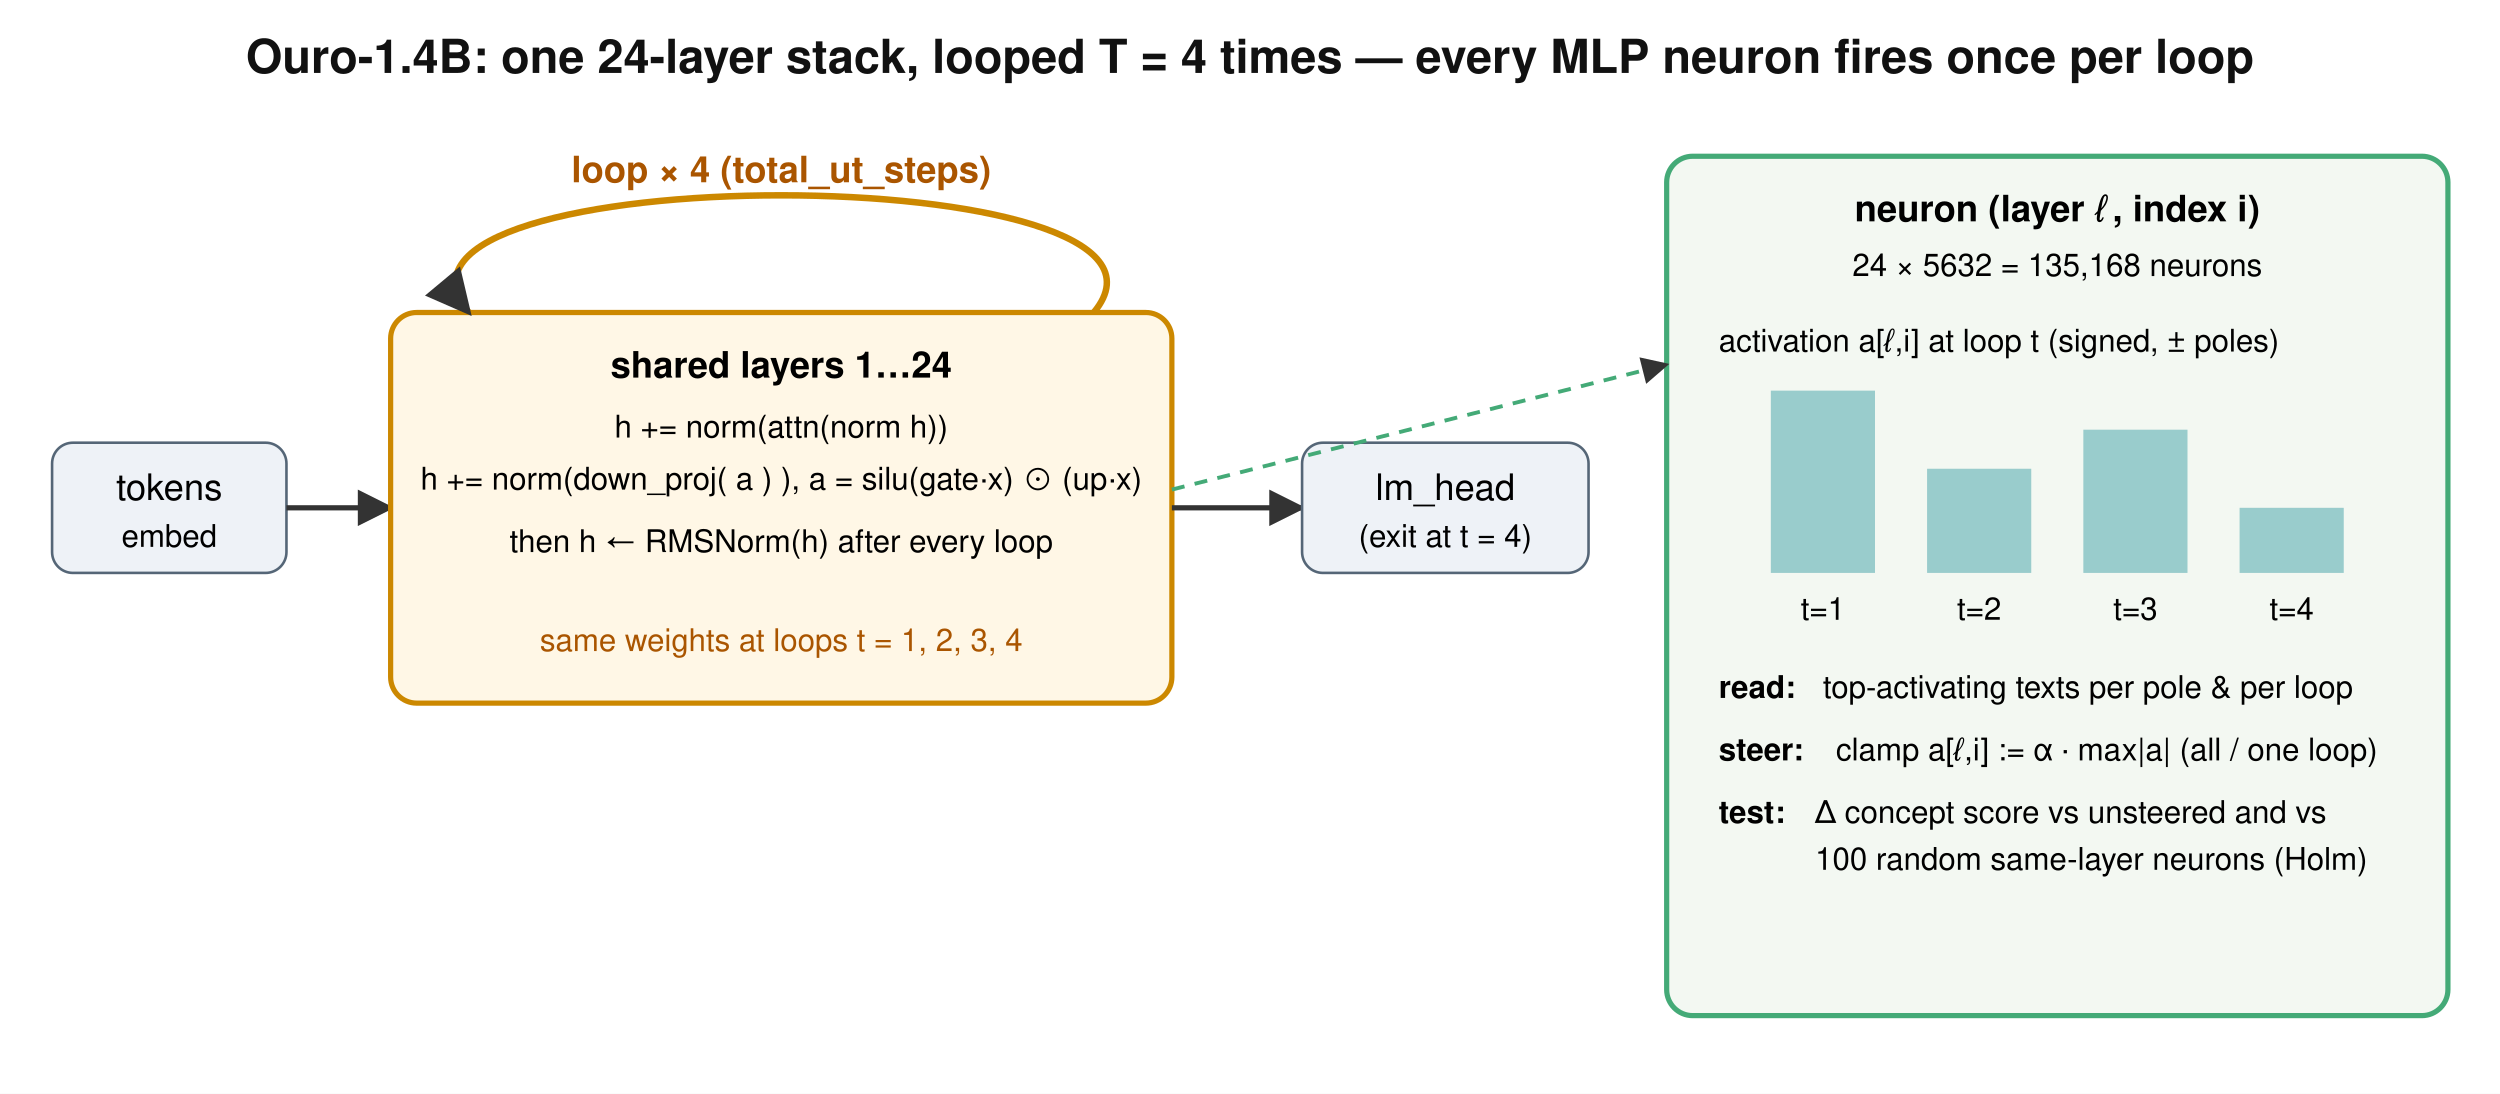
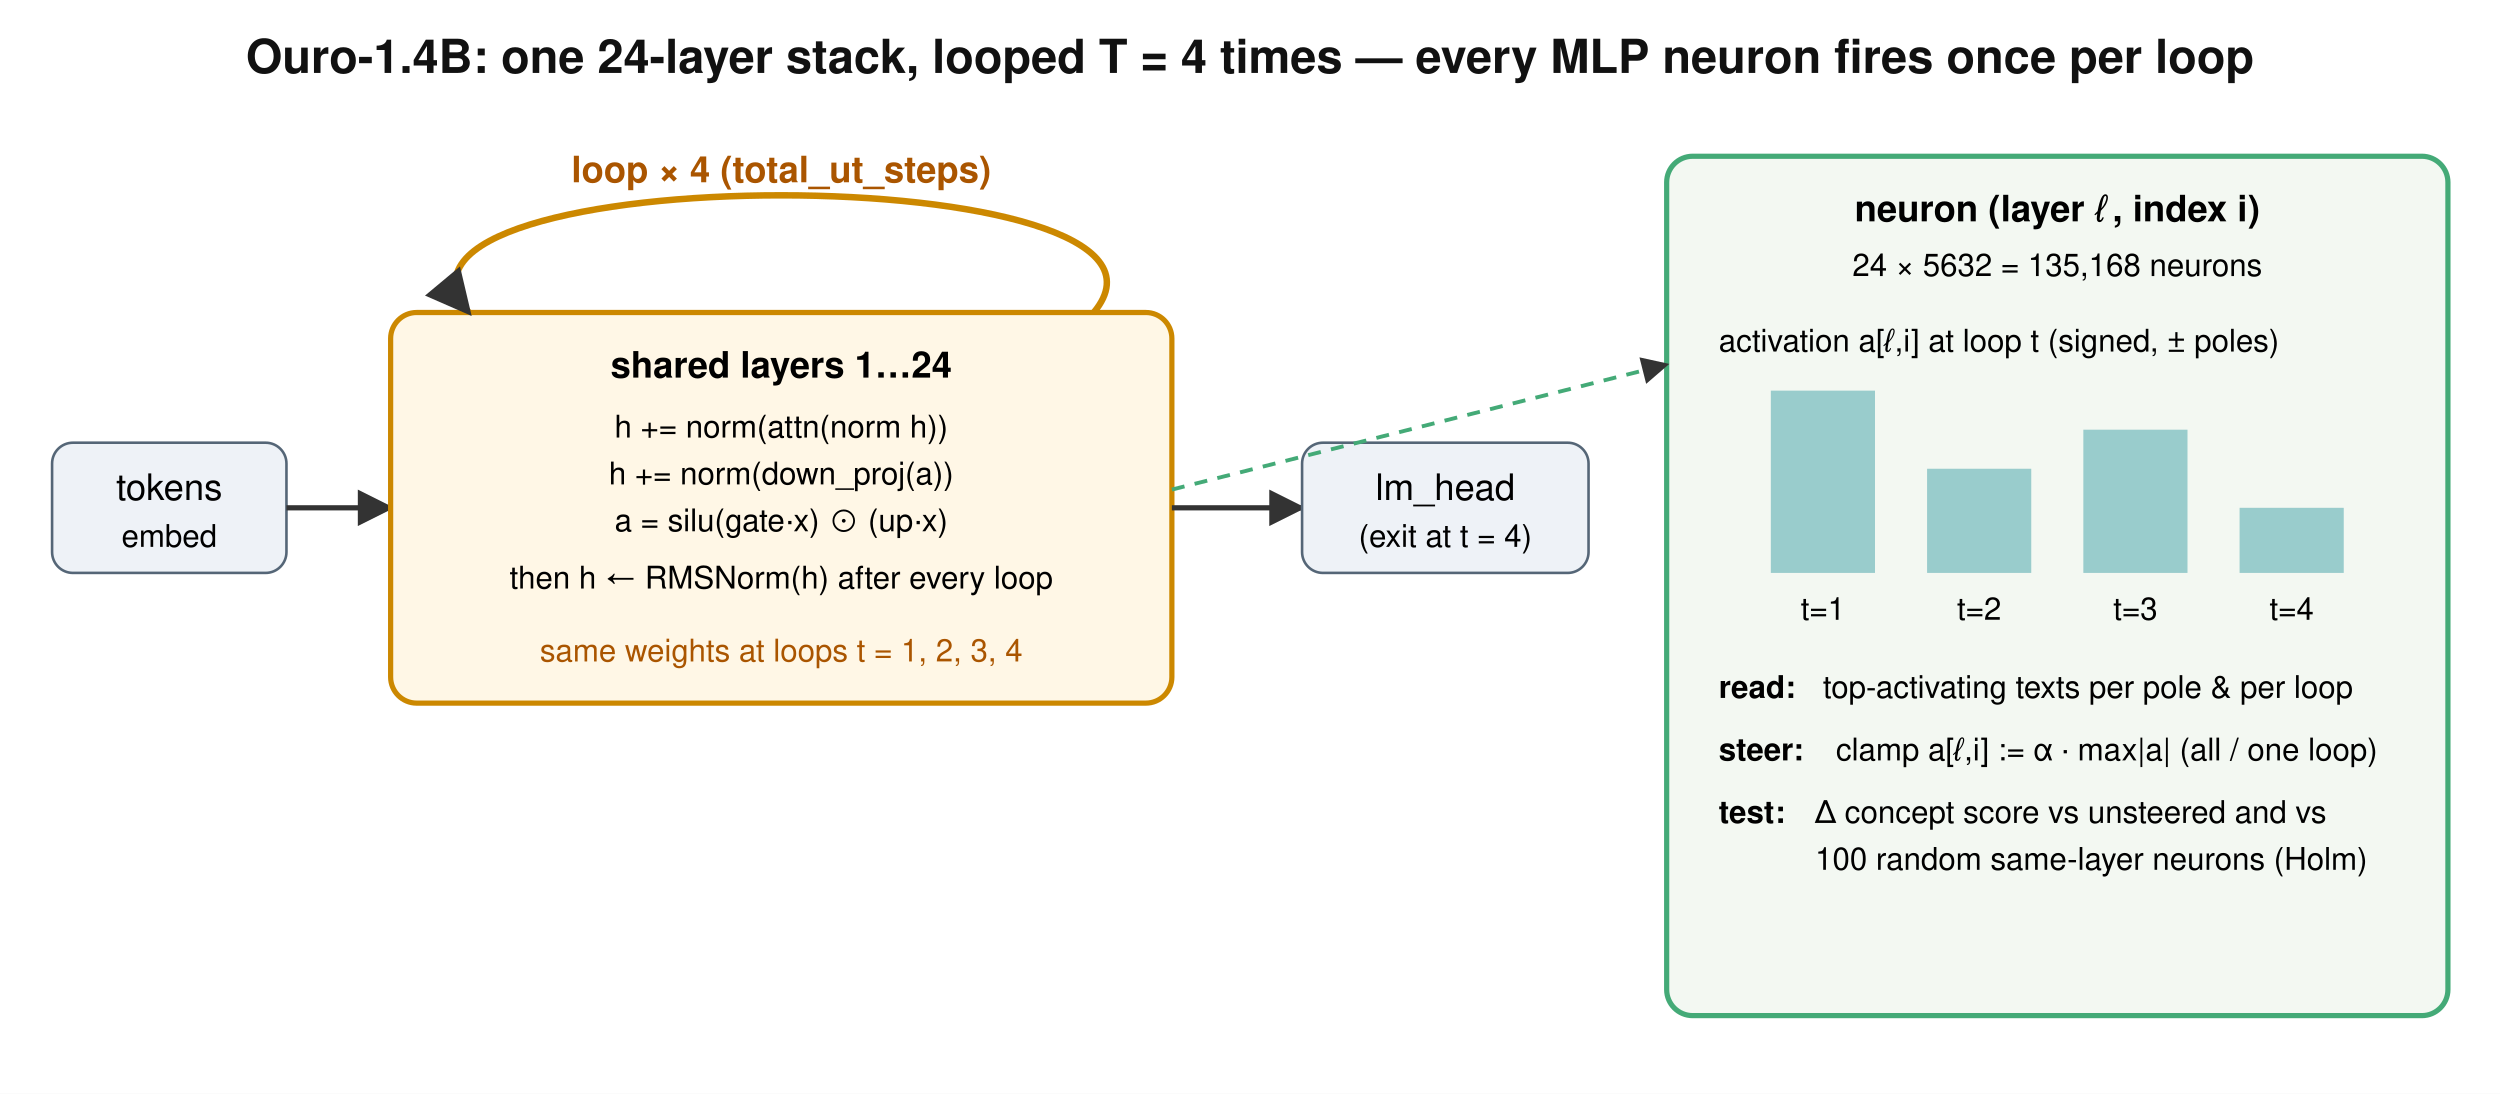
<svg xmlns="http://www.w3.org/2000/svg" viewBox="0 0 960 420" font-family="Helvetica, Arial, sans-serif" font-size="14">
  <rect width="960" height="420" fill="#ffffff" />
  <defs>
    <marker id="arr" viewBox="0 0 10 10" refX="9" refY="5" markerWidth="7" markerHeight="7" orient="auto-start-reverse">
      <path d="M0,0 L10,5 L0,10 z" fill="#333" />
    </marker>
  </defs>
  <text x="480" y="28" text-anchor="middle" font-size="18" font-weight="bold" fill="#111">Ouro-1.4B: one 24-layer stack, looped T = 4 times — every MLP neuron fires once per loop</text>
  <rect x="20" y="170" width="90" height="50" rx="8" fill="#eef2f7" stroke="#567" />
  <text x="65" y="192" text-anchor="middle">tokens</text>
  <text x="65" y="210" text-anchor="middle" font-size="12">embed</text>
  <line x1="110" y1="195" x2="150" y2="195" stroke="#333" stroke-width="2" marker-end="url(#arr)" />
  <rect x="150" y="120" width="300" height="150" rx="10" fill="#fff7e6" stroke="#c80" stroke-width="2" />
  <text x="300" y="145" text-anchor="middle" font-weight="bold">shared layers 1…24</text>
  <text x="300" y="168" text-anchor="middle" font-size="12">h += norm(attn(norm h))</text>
-   <text x="300" y="188" text-anchor="middle" font-size="12">h += norm(down_proj( a ) ), a = silu(gate·x) ⊙ (up·x)</text>
-   <text x="300" y="212" text-anchor="middle" font-size="12">then h ← RMSNorm(h) after every loop</text>
-   <text x="300" y="250" text-anchor="middle" font-size="12" fill="#a50">same weights at loops t = 1, 2, 3, 4</text>
+   <text x="300" y="186" text-anchor="middle" font-size="12">h += norm(down_proj(a))</text>
+   <text x="300" y="204" text-anchor="middle" font-size="12">a = silu(gate·x) ⊙ (up·x)</text>
+   <text x="300" y="226" text-anchor="middle" font-size="12">then h ← RMSNorm(h) after every loop</text>
+   <text x="300" y="254" text-anchor="middle" font-size="12" fill="#a50">same weights at loops t = 1, 2, 3, 4</text>
  <path d="M 420 120 C 470 60, 130 60, 180 120" fill="none" stroke="#c80" stroke-width="2.5" marker-end="url(#arr)" />
  <text x="300" y="70" text-anchor="middle" fill="#a50" font-weight="bold">loop × 4 (total_ut_steps)</text>
  <line x1="450" y1="195" x2="500" y2="195" stroke="#333" stroke-width="2" marker-end="url(#arr)" />
  <rect x="500" y="170" width="110" height="50" rx="8" fill="#eef2f7" stroke="#567" />
  <text x="555" y="192" text-anchor="middle">lm_head</text>
  <text x="555" y="210" text-anchor="middle" font-size="12">(exit at t = 4)</text>
  <rect x="640" y="60" width="300" height="330" rx="10" fill="#f3f8f2" stroke="#4a7" stroke-width="2" />
  <text x="790" y="85" text-anchor="middle" font-weight="bold">neuron (layer ℓ, index i)</text>
  <text x="790" y="106" text-anchor="middle" font-size="12">24 × 5632 = 135,168 neurons</text>
  <text x="660" y="135" font-size="12">activation a[ℓ,i] at loop t (signed, ± poles)</text>
  <g>
    <rect x="680" y="150" width="40" height="70" fill="#9cc" />
    <text x="700" y="238" text-anchor="middle" font-size="12">t=1</text>
    <rect x="740" y="180" width="40" height="40" fill="#9cc" />
    <text x="760" y="238" text-anchor="middle" font-size="12">t=2</text>
    <rect x="800" y="165" width="40" height="55" fill="#9cc" />
    <text x="820" y="238" text-anchor="middle" font-size="12">t=3</text>
    <rect x="860" y="195" width="40" height="25" fill="#9cc" />
    <text x="880" y="238" text-anchor="middle" font-size="12">t=4</text>
  </g>
  <text x="660" y="268" font-size="12" font-weight="bold">read:</text>
  <text x="700" y="268" font-size="12">top-activating texts per pole &amp; per loop</text>
  <text x="660" y="292" font-size="12" font-weight="bold">steer:</text>
  <text x="705" y="292" font-size="12">clamp a[ℓ,i] := α · max|a| (all / one loop)</text>
  <text x="660" y="316" font-size="12" font-weight="bold">test:</text>
  <text x="697" y="316" font-size="12">Δ concept score vs unsteered and vs</text>
  <text x="697" y="334" font-size="12">100 random same-layer neurons (Holm)</text>
  <line x1="450" y1="188" x2="640" y2="140" stroke="#4a7" stroke-width="1.5" stroke-dasharray="5,4" marker-end="url(#arr)" />
</svg>
